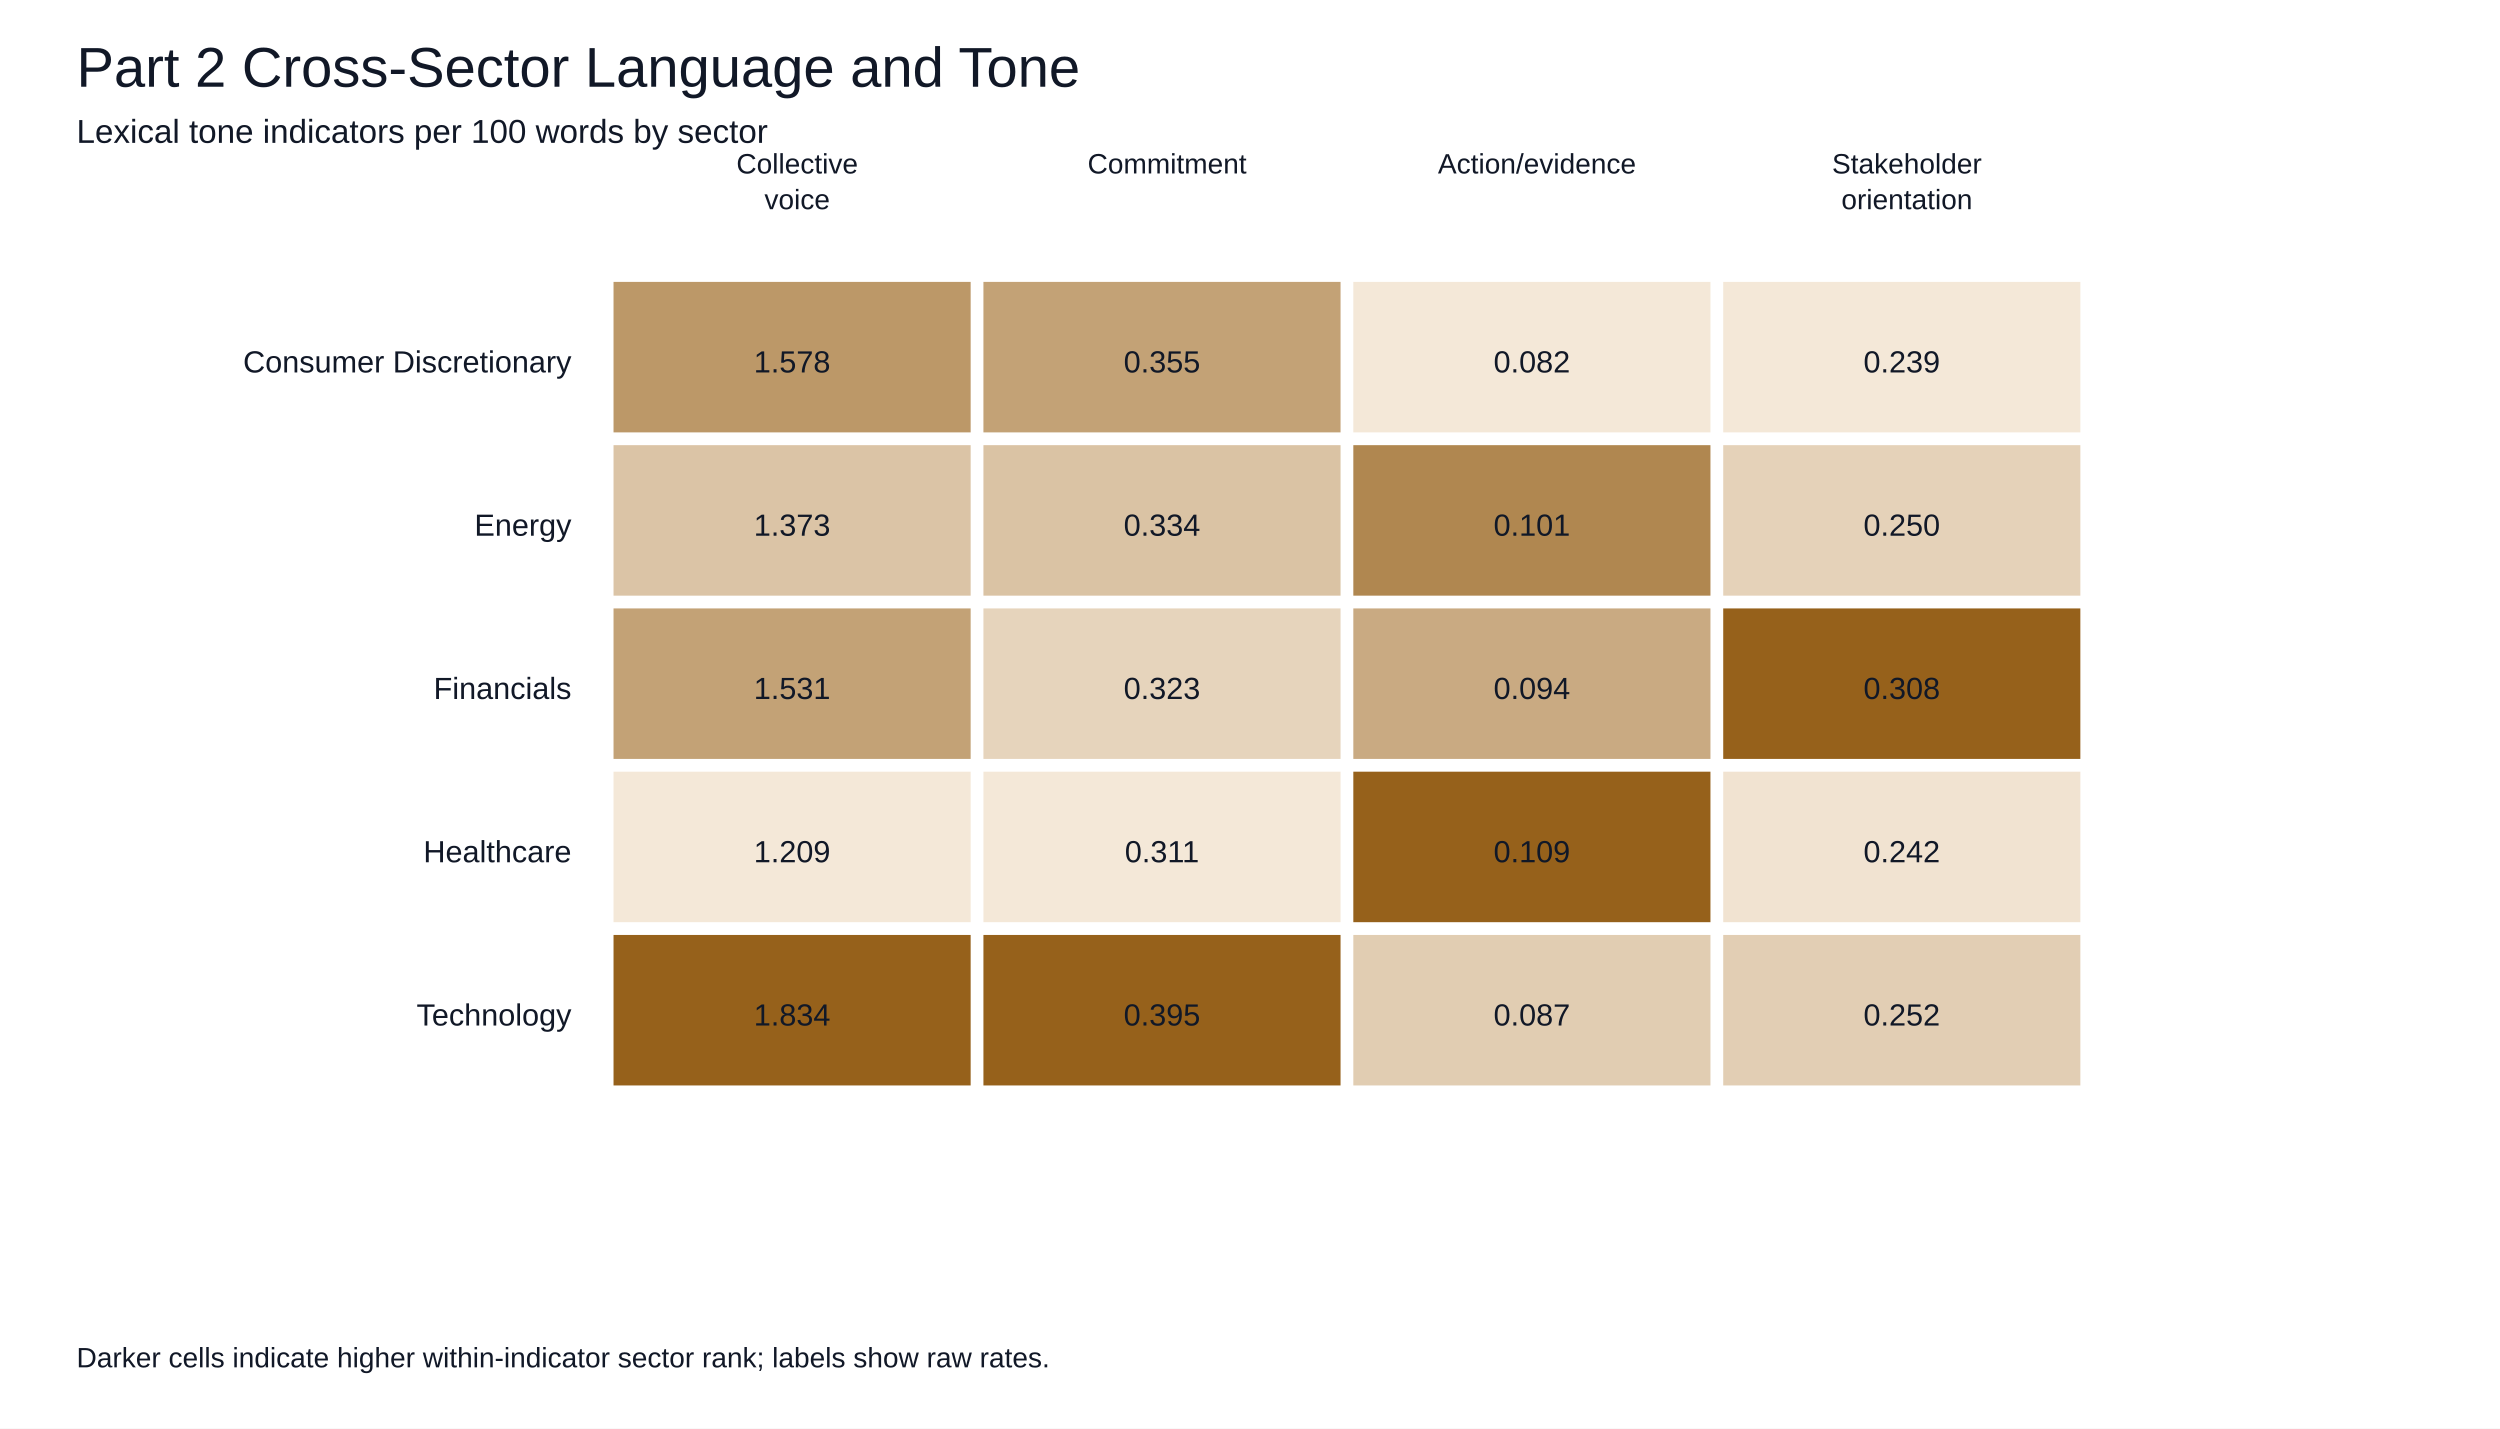
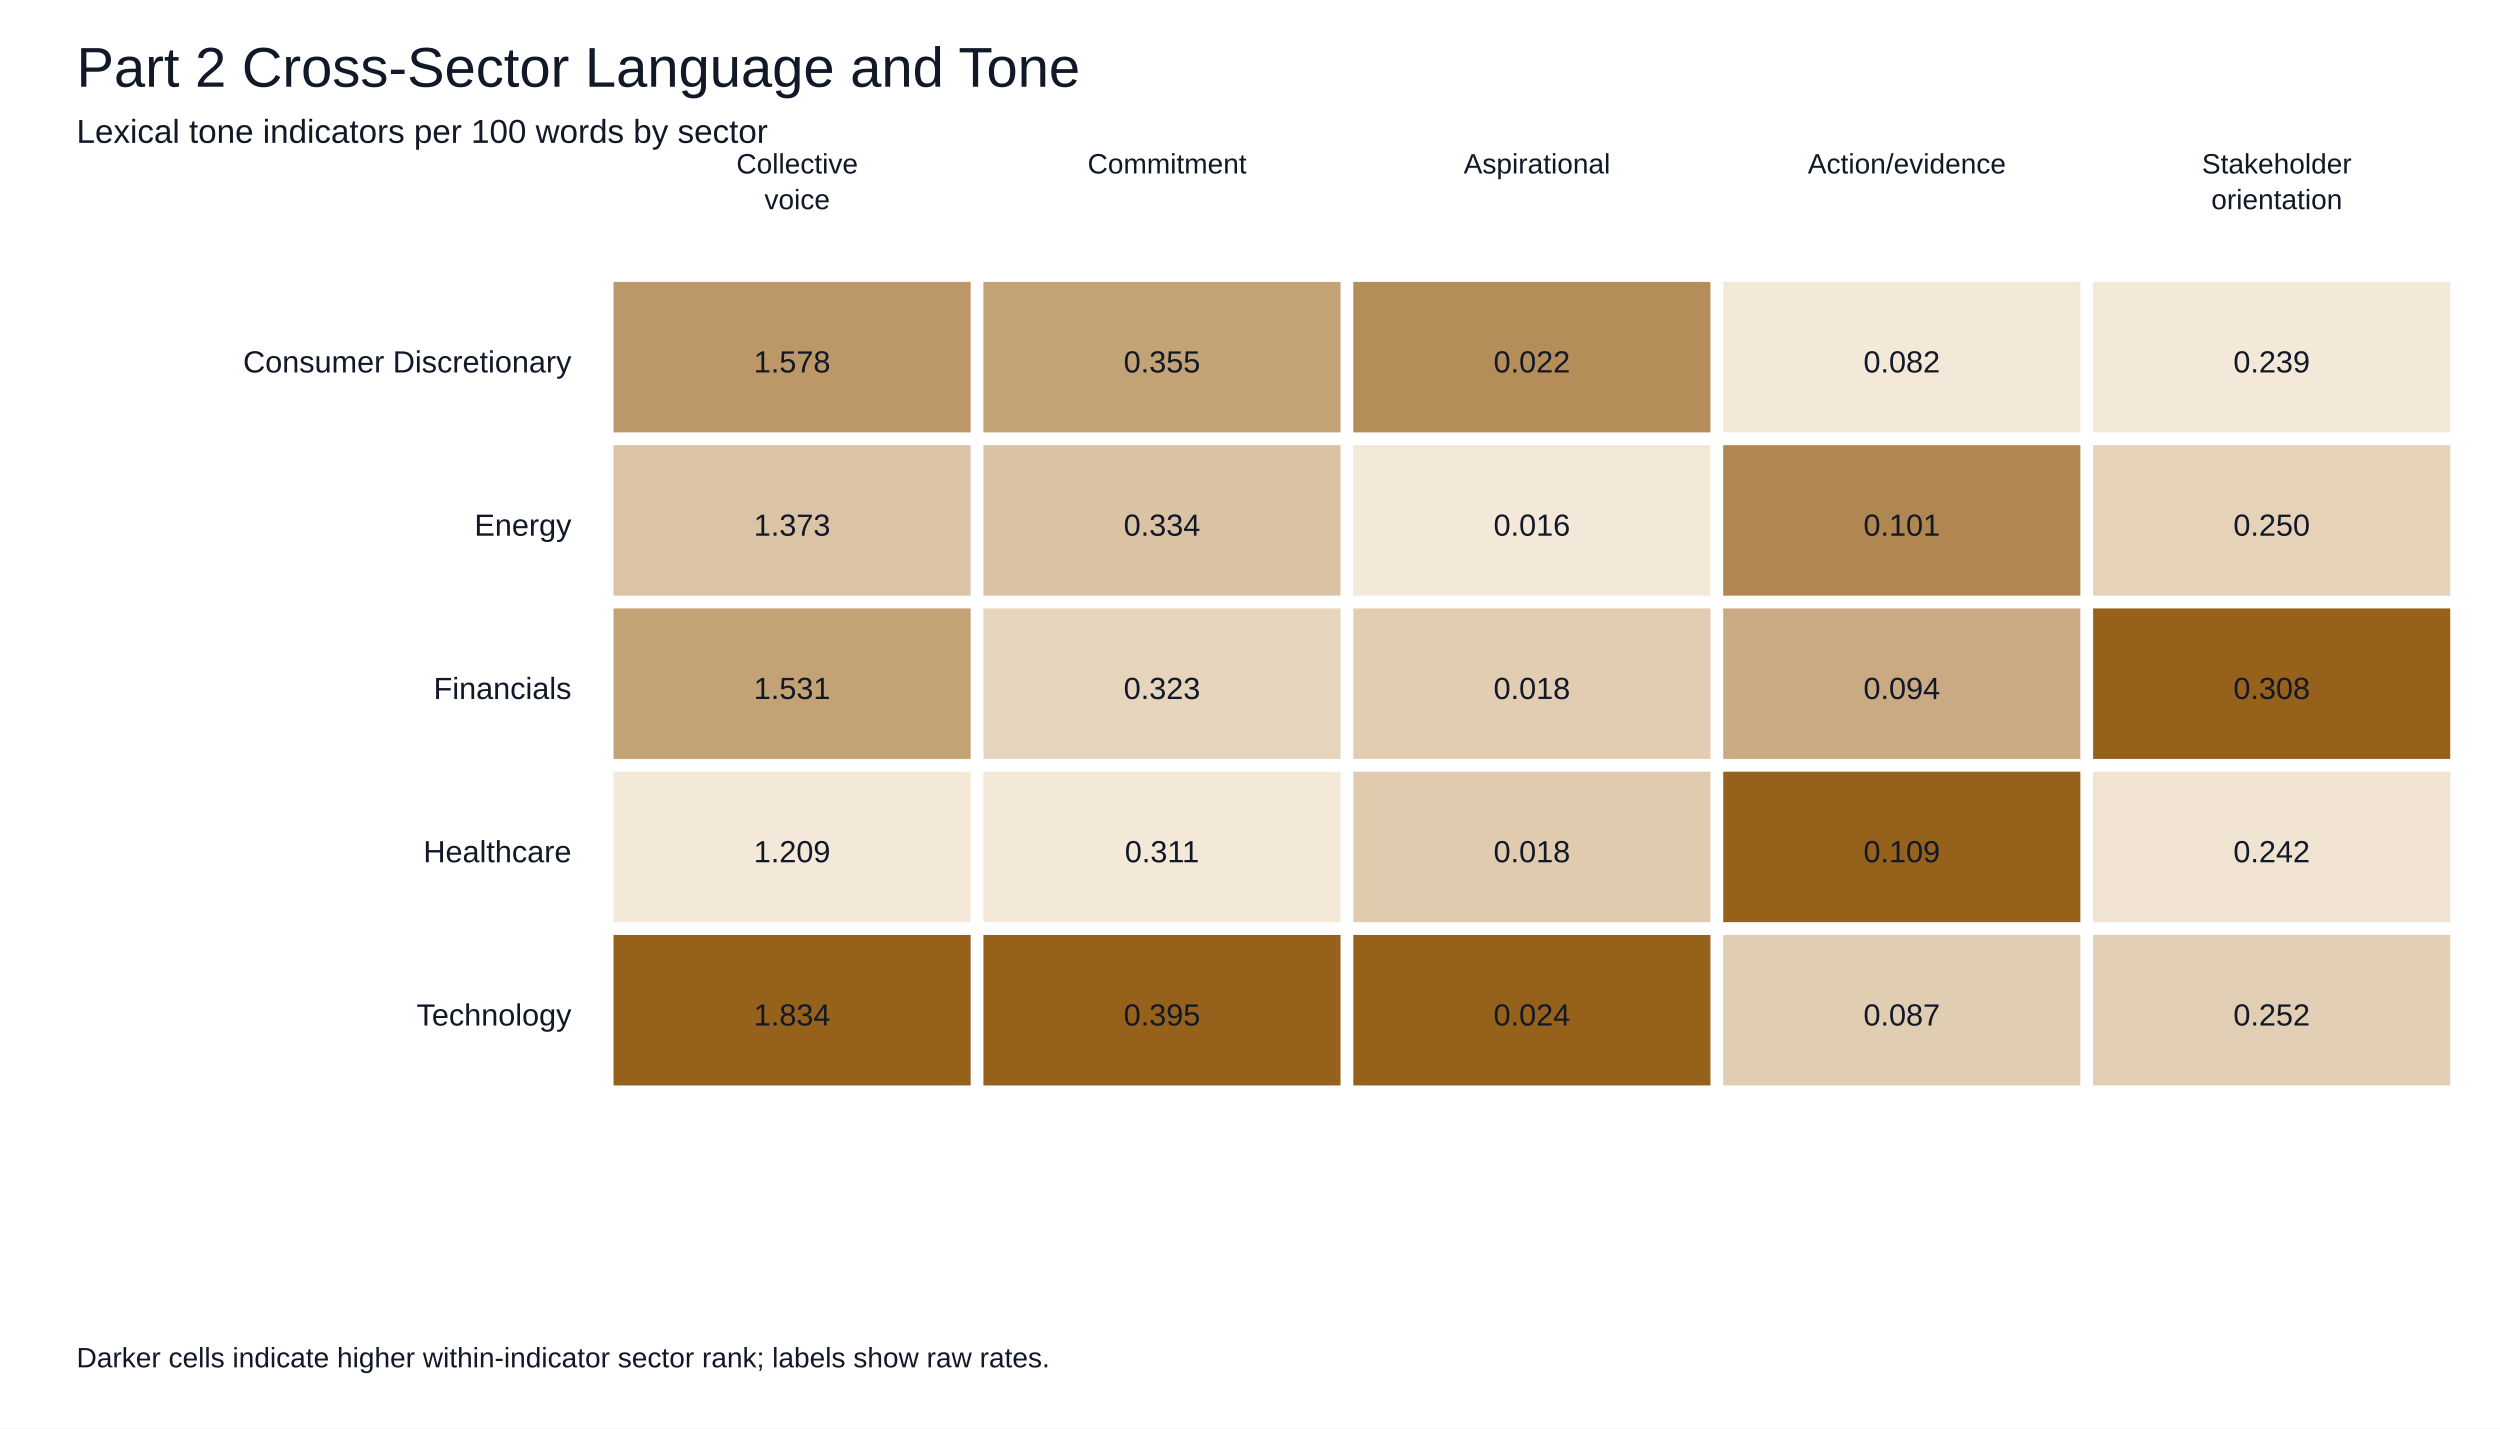
<svg xmlns="http://www.w3.org/2000/svg" width="980" height="560" viewBox="0 0 980 560">
  <rect width="100%" height="100%" fill="#ffffff" />
  <text x="30.0" y="34.0" font-size="22" font-family="Arial, sans-serif" text-anchor="start" fill="#111827">Part 2 Cross-Sector Language and Tone</text>
  <text x="30.0" y="56.0" font-size="13" font-family="Arial, sans-serif" text-anchor="start" fill="#111827">Lexical tone indicators per 100 words by sector</text>
  <text x="312.5" y="68.0" font-size="11" font-family="Arial, sans-serif" text-anchor="middle" fill="#111827">Collective</text>
  <text x="312.5" y="82.0" font-size="11" font-family="Arial, sans-serif" text-anchor="middle" fill="#111827">voice</text>
  <text x="457.5" y="68.0" font-size="11" font-family="Arial, sans-serif" text-anchor="middle" fill="#111827">Commitment</text>
-   <text x="602.5" y="68.0" font-size="11" font-family="Arial, sans-serif" text-anchor="middle" fill="#111827">Action/evidence</text>
-   <text x="747.5" y="68.0" font-size="11" font-family="Arial, sans-serif" text-anchor="middle" fill="#111827">Stakeholder</text>
-   <text x="747.5" y="82.0" font-size="11" font-family="Arial, sans-serif" text-anchor="middle" fill="#111827">orientation</text>
+   <text x="602.5" y="68.0" font-size="11" font-family="Arial, sans-serif" text-anchor="middle" fill="#111827">Aspirational</text>
+   <text x="747.5" y="68.0" font-size="11" font-family="Arial, sans-serif" text-anchor="middle" fill="#111827">Action/evidence</text>
+   <text x="892.5" y="68.0" font-size="11" font-family="Arial, sans-serif" text-anchor="middle" fill="#111827">Stakeholder</text>
+   <text x="892.5" y="82.0" font-size="11" font-family="Arial, sans-serif" text-anchor="middle" fill="#111827">orientation</text>
  <text x="224.0" y="146.0" font-size="12" font-family="Arial, sans-serif" text-anchor="end" fill="#111827">Consumer Discretionary</text>
  <rect x="240" y="110" width="141" height="60" rx="0" fill="rgb(188,152,104)" stroke="#ffffff" />
  <text x="310.5" y="146.0" font-size="12" font-family="Arial, sans-serif" text-anchor="middle" fill="#111827">1.578</text>
  <rect x="385" y="110" width="141" height="60" rx="0" fill="rgb(195,162,118)" stroke="#ffffff" />
  <text x="455.5" y="146.0" font-size="12" font-family="Arial, sans-serif" text-anchor="middle" fill="#111827">0.355</text>
-   <rect x="530" y="110" width="141" height="60" rx="0" fill="rgb(244,232,216)" stroke="#ffffff" />
-   <text x="600.5" y="146.0" font-size="12" font-family="Arial, sans-serif" text-anchor="middle" fill="#111827">0.082</text>
+   <rect x="530" y="110" width="141" height="60" rx="0" fill="rgb(181,141,89)" stroke="#ffffff" />
+   <text x="600.5" y="146.0" font-size="12" font-family="Arial, sans-serif" text-anchor="middle" fill="#111827">0.022</text>
  <rect x="675" y="110" width="141" height="60" rx="0" fill="rgb(244,232,216)" stroke="#ffffff" />
-   <text x="745.5" y="146.0" font-size="12" font-family="Arial, sans-serif" text-anchor="middle" fill="#111827">0.239</text>
+   <text x="745.5" y="146.0" font-size="12" font-family="Arial, sans-serif" text-anchor="middle" fill="#111827">0.082</text>
+   <rect x="820" y="110" width="141" height="60" rx="0" fill="rgb(244,232,216)" stroke="#ffffff" />
+   <text x="890.5" y="146.0" font-size="12" font-family="Arial, sans-serif" text-anchor="middle" fill="#111827">0.239</text>
  <text x="224.0" y="210.0" font-size="12" font-family="Arial, sans-serif" text-anchor="end" fill="#111827">Energy</text>
  <rect x="240" y="174" width="141" height="60" rx="0" fill="rgb(219,196,166)" stroke="#ffffff" />
  <text x="310.5" y="210.0" font-size="12" font-family="Arial, sans-serif" text-anchor="middle" fill="#111827">1.373</text>
  <rect x="385" y="174" width="141" height="60" rx="0" fill="rgb(218,195,164)" stroke="#ffffff" />
  <text x="455.5" y="210.0" font-size="12" font-family="Arial, sans-serif" text-anchor="middle" fill="#111827">0.334</text>
-   <rect x="530" y="174" width="141" height="60" rx="0" fill="rgb(176,135,80)" stroke="#ffffff" />
-   <text x="600.5" y="210.0" font-size="12" font-family="Arial, sans-serif" text-anchor="middle" fill="#111827">0.101</text>
-   <rect x="675" y="174" width="141" height="60" rx="0" fill="rgb(229,210,185)" stroke="#ffffff" />
-   <text x="745.5" y="210.0" font-size="12" font-family="Arial, sans-serif" text-anchor="middle" fill="#111827">0.250</text>
+   <rect x="530" y="174" width="141" height="60" rx="0" fill="rgb(244,232,216)" stroke="#ffffff" />
+   <text x="600.5" y="210.0" font-size="12" font-family="Arial, sans-serif" text-anchor="middle" fill="#111827">0.016</text>
+   <rect x="675" y="174" width="141" height="60" rx="0" fill="rgb(176,135,80)" stroke="#ffffff" />
+   <text x="745.5" y="210.0" font-size="12" font-family="Arial, sans-serif" text-anchor="middle" fill="#111827">0.101</text>
+   <rect x="820" y="174" width="141" height="60" rx="0" fill="rgb(229,210,185)" stroke="#ffffff" />
+   <text x="890.5" y="210.0" font-size="12" font-family="Arial, sans-serif" text-anchor="middle" fill="#111827">0.250</text>
  <text x="224.0" y="274.0" font-size="12" font-family="Arial, sans-serif" text-anchor="end" fill="#111827">Financials</text>
  <rect x="240" y="238" width="141" height="60" rx="0" fill="rgb(195,162,118)" stroke="#ffffff" />
  <text x="310.5" y="274.0" font-size="12" font-family="Arial, sans-serif" text-anchor="middle" fill="#111827">1.531</text>
  <rect x="385" y="238" width="141" height="60" rx="0" fill="rgb(230,212,188)" stroke="#ffffff" />
  <text x="455.5" y="274.0" font-size="12" font-family="Arial, sans-serif" text-anchor="middle" fill="#111827">0.323</text>
-   <rect x="530" y="238" width="141" height="60" rx="0" fill="rgb(201,170,130)" stroke="#ffffff" />
-   <text x="600.5" y="274.0" font-size="12" font-family="Arial, sans-serif" text-anchor="middle" fill="#111827">0.094</text>
-   <rect x="675" y="238" width="141" height="60" rx="0" fill="rgb(150,97,27)" stroke="#ffffff" />
-   <text x="745.5" y="274.0" font-size="12" font-family="Arial, sans-serif" text-anchor="middle" fill="#111827">0.308</text>
+   <rect x="530" y="238" width="141" height="60" rx="0" fill="rgb(226,205,179)" stroke="#ffffff" />
+   <text x="600.5" y="274.0" font-size="12" font-family="Arial, sans-serif" text-anchor="middle" fill="#111827">0.018</text>
+   <rect x="675" y="238" width="141" height="60" rx="0" fill="rgb(201,170,130)" stroke="#ffffff" />
+   <text x="745.5" y="274.0" font-size="12" font-family="Arial, sans-serif" text-anchor="middle" fill="#111827">0.094</text>
+   <rect x="820" y="238" width="141" height="60" rx="0" fill="rgb(150,97,27)" stroke="#ffffff" />
+   <text x="890.5" y="274.0" font-size="12" font-family="Arial, sans-serif" text-anchor="middle" fill="#111827">0.308</text>
  <text x="224.0" y="338.0" font-size="12" font-family="Arial, sans-serif" text-anchor="end" fill="#111827">Healthcare</text>
  <rect x="240" y="302" width="141" height="60" rx="0" fill="rgb(244,232,216)" stroke="#ffffff" />
  <text x="310.5" y="338.0" font-size="12" font-family="Arial, sans-serif" text-anchor="middle" fill="#111827">1.209</text>
  <rect x="385" y="302" width="141" height="60" rx="0" fill="rgb(244,232,216)" stroke="#ffffff" />
  <text x="455.5" y="338.0" font-size="12" font-family="Arial, sans-serif" text-anchor="middle" fill="#111827">0.311</text>
-   <rect x="530" y="302" width="141" height="60" rx="0" fill="rgb(150,97,27)" stroke="#ffffff" />
-   <text x="600.5" y="338.0" font-size="12" font-family="Arial, sans-serif" text-anchor="middle" fill="#111827">0.109</text>
-   <rect x="675" y="302" width="141" height="60" rx="0" fill="rgb(241,227,209)" stroke="#ffffff" />
-   <text x="745.5" y="338.0" font-size="12" font-family="Arial, sans-serif" text-anchor="middle" fill="#111827">0.242</text>
+   <rect x="530" y="302" width="141" height="60" rx="0" fill="rgb(224,203,175)" stroke="#ffffff" />
+   <text x="600.5" y="338.0" font-size="12" font-family="Arial, sans-serif" text-anchor="middle" fill="#111827">0.018</text>
+   <rect x="675" y="302" width="141" height="60" rx="0" fill="rgb(150,97,27)" stroke="#ffffff" />
+   <text x="745.5" y="338.0" font-size="12" font-family="Arial, sans-serif" text-anchor="middle" fill="#111827">0.109</text>
+   <rect x="820" y="302" width="141" height="60" rx="0" fill="rgb(241,227,209)" stroke="#ffffff" />
+   <text x="890.5" y="338.0" font-size="12" font-family="Arial, sans-serif" text-anchor="middle" fill="#111827">0.242</text>
  <text x="224.0" y="402.0" font-size="12" font-family="Arial, sans-serif" text-anchor="end" fill="#111827">Technology</text>
  <rect x="240" y="366" width="141" height="60" rx="0" fill="rgb(150,97,27)" stroke="#ffffff" />
  <text x="310.5" y="402.0" font-size="12" font-family="Arial, sans-serif" text-anchor="middle" fill="#111827">1.834</text>
  <rect x="385" y="366" width="141" height="60" rx="0" fill="rgb(150,97,27)" stroke="#ffffff" />
  <text x="455.5" y="402.0" font-size="12" font-family="Arial, sans-serif" text-anchor="middle" fill="#111827">0.395</text>
-   <rect x="530" y="366" width="141" height="60" rx="0" fill="rgb(225,205,178)" stroke="#ffffff" />
-   <text x="600.5" y="402.0" font-size="12" font-family="Arial, sans-serif" text-anchor="middle" fill="#111827">0.087</text>
-   <rect x="675" y="366" width="141" height="60" rx="0" fill="rgb(226,206,180)" stroke="#ffffff" />
-   <text x="745.5" y="402.0" font-size="12" font-family="Arial, sans-serif" text-anchor="middle" fill="#111827">0.252</text>
+   <rect x="530" y="366" width="141" height="60" rx="0" fill="rgb(150,97,27)" stroke="#ffffff" />
+   <text x="600.5" y="402.0" font-size="12" font-family="Arial, sans-serif" text-anchor="middle" fill="#111827">0.024</text>
+   <rect x="675" y="366" width="141" height="60" rx="0" fill="rgb(225,205,178)" stroke="#ffffff" />
+   <text x="745.5" y="402.0" font-size="12" font-family="Arial, sans-serif" text-anchor="middle" fill="#111827">0.087</text>
+   <rect x="820" y="366" width="141" height="60" rx="0" fill="rgb(226,206,180)" stroke="#ffffff" />
+   <text x="890.5" y="402.0" font-size="12" font-family="Arial, sans-serif" text-anchor="middle" fill="#111827">0.252</text>
  <text x="30.0" y="536.0" font-size="11" font-family="Arial, sans-serif" text-anchor="start" fill="#111827">Darker cells indicate higher within-indicator sector rank; labels show raw rates.</text>
</svg>
